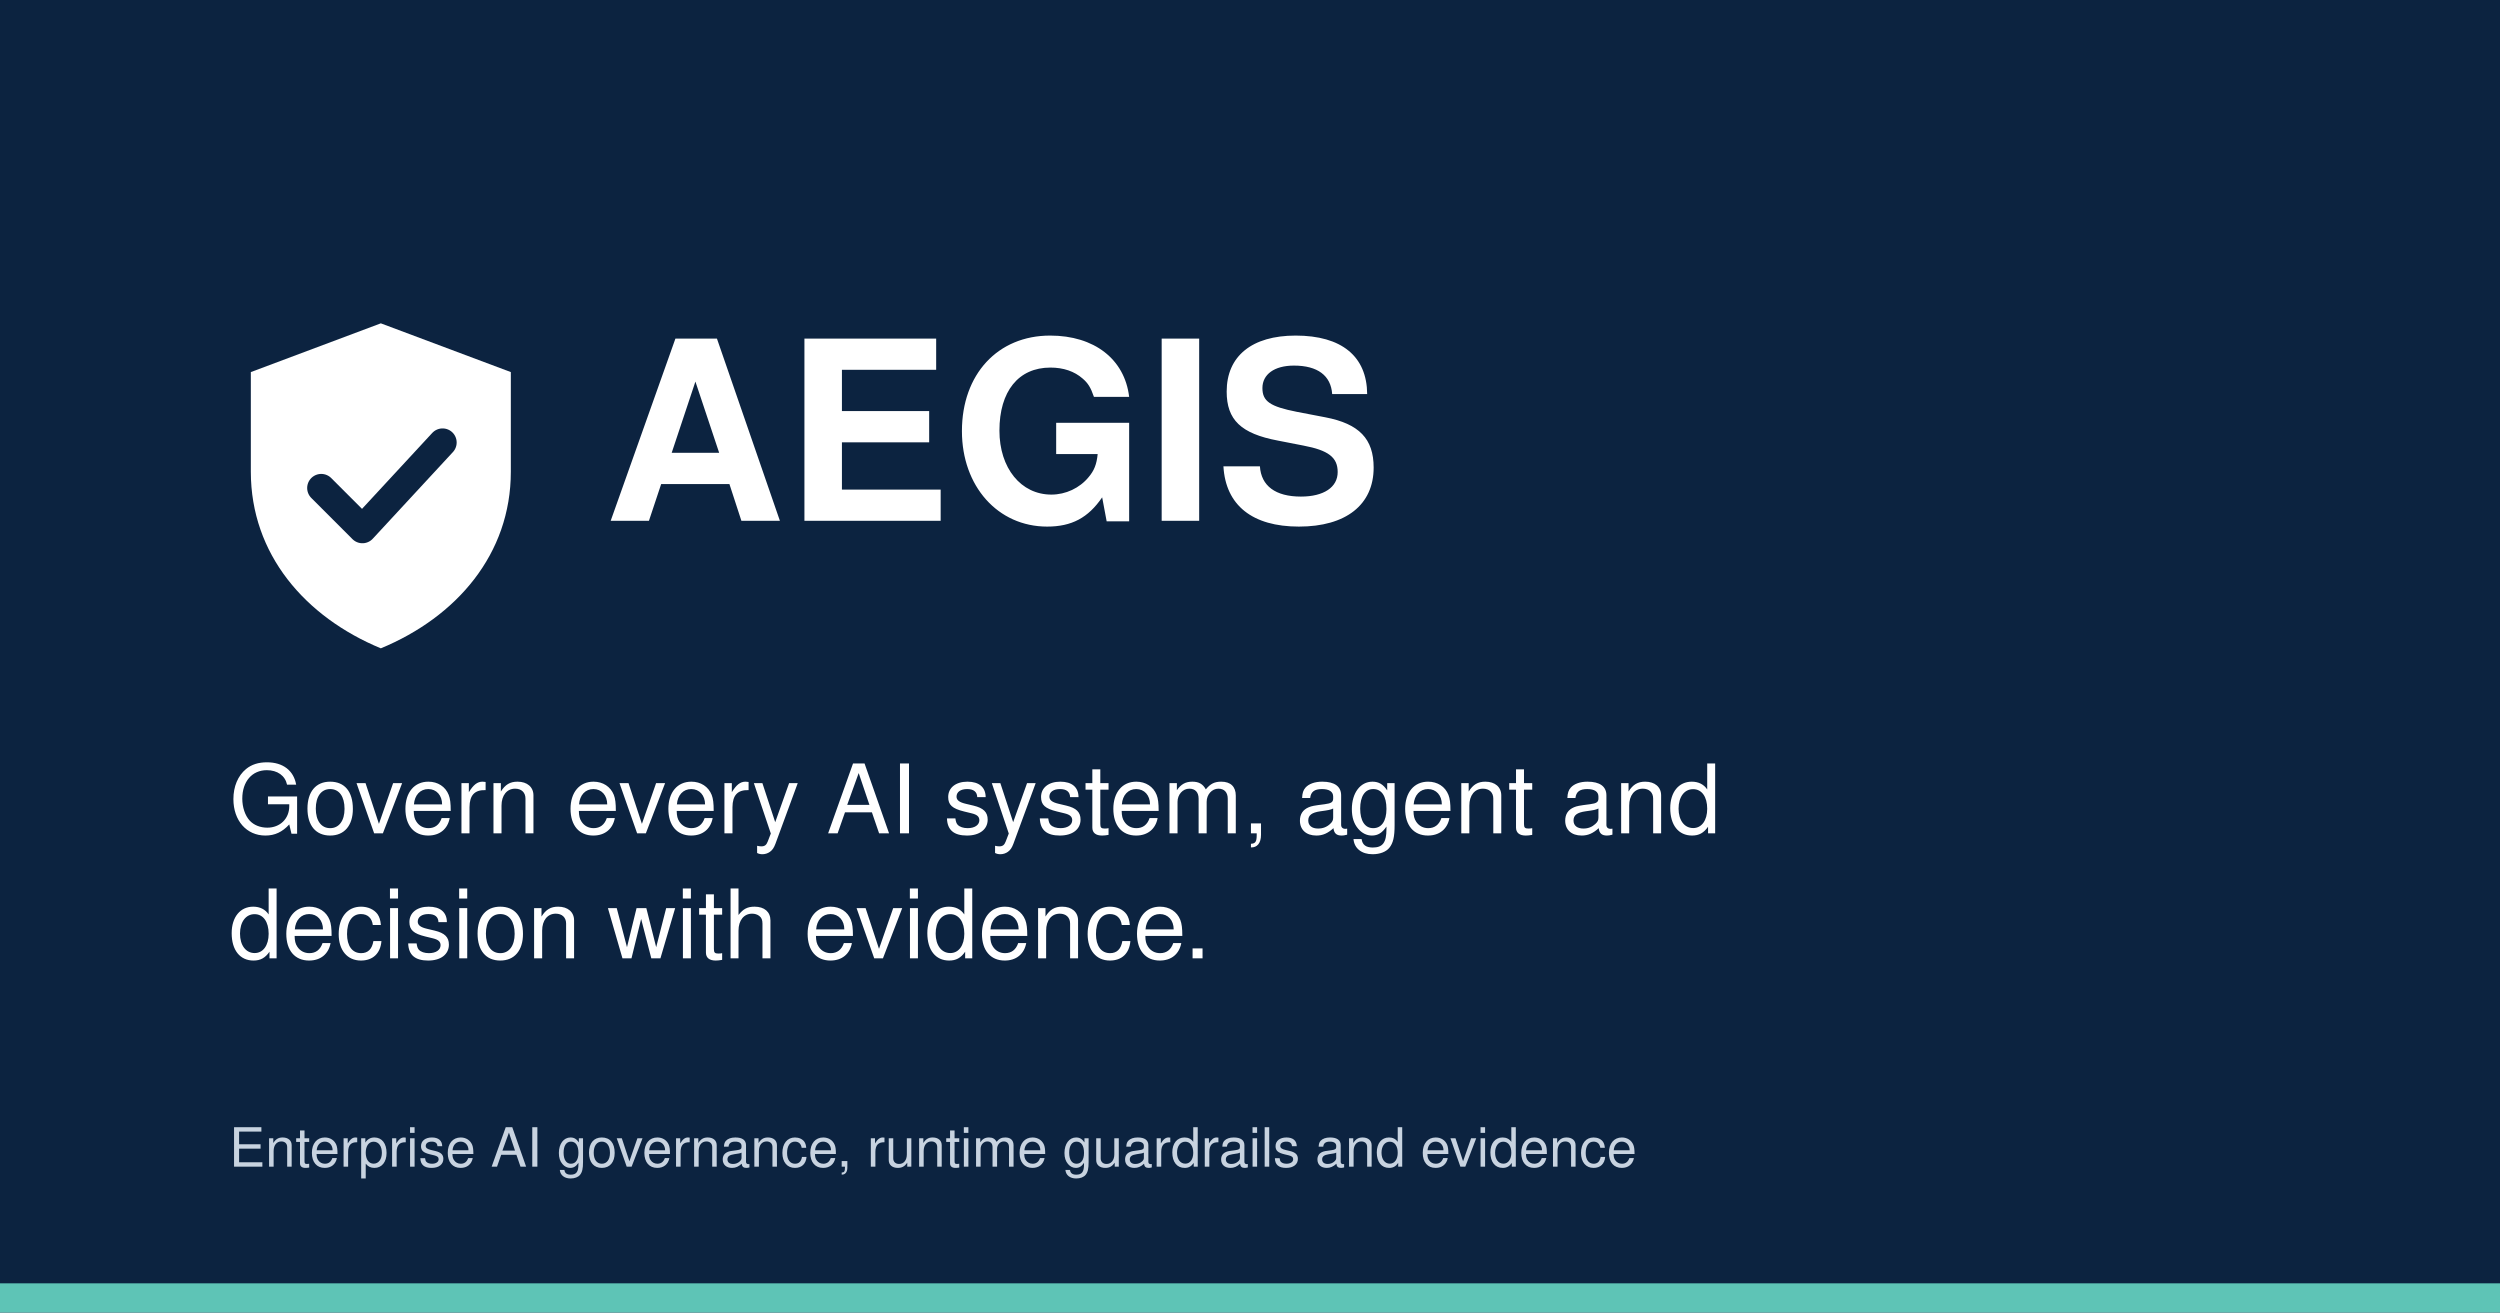
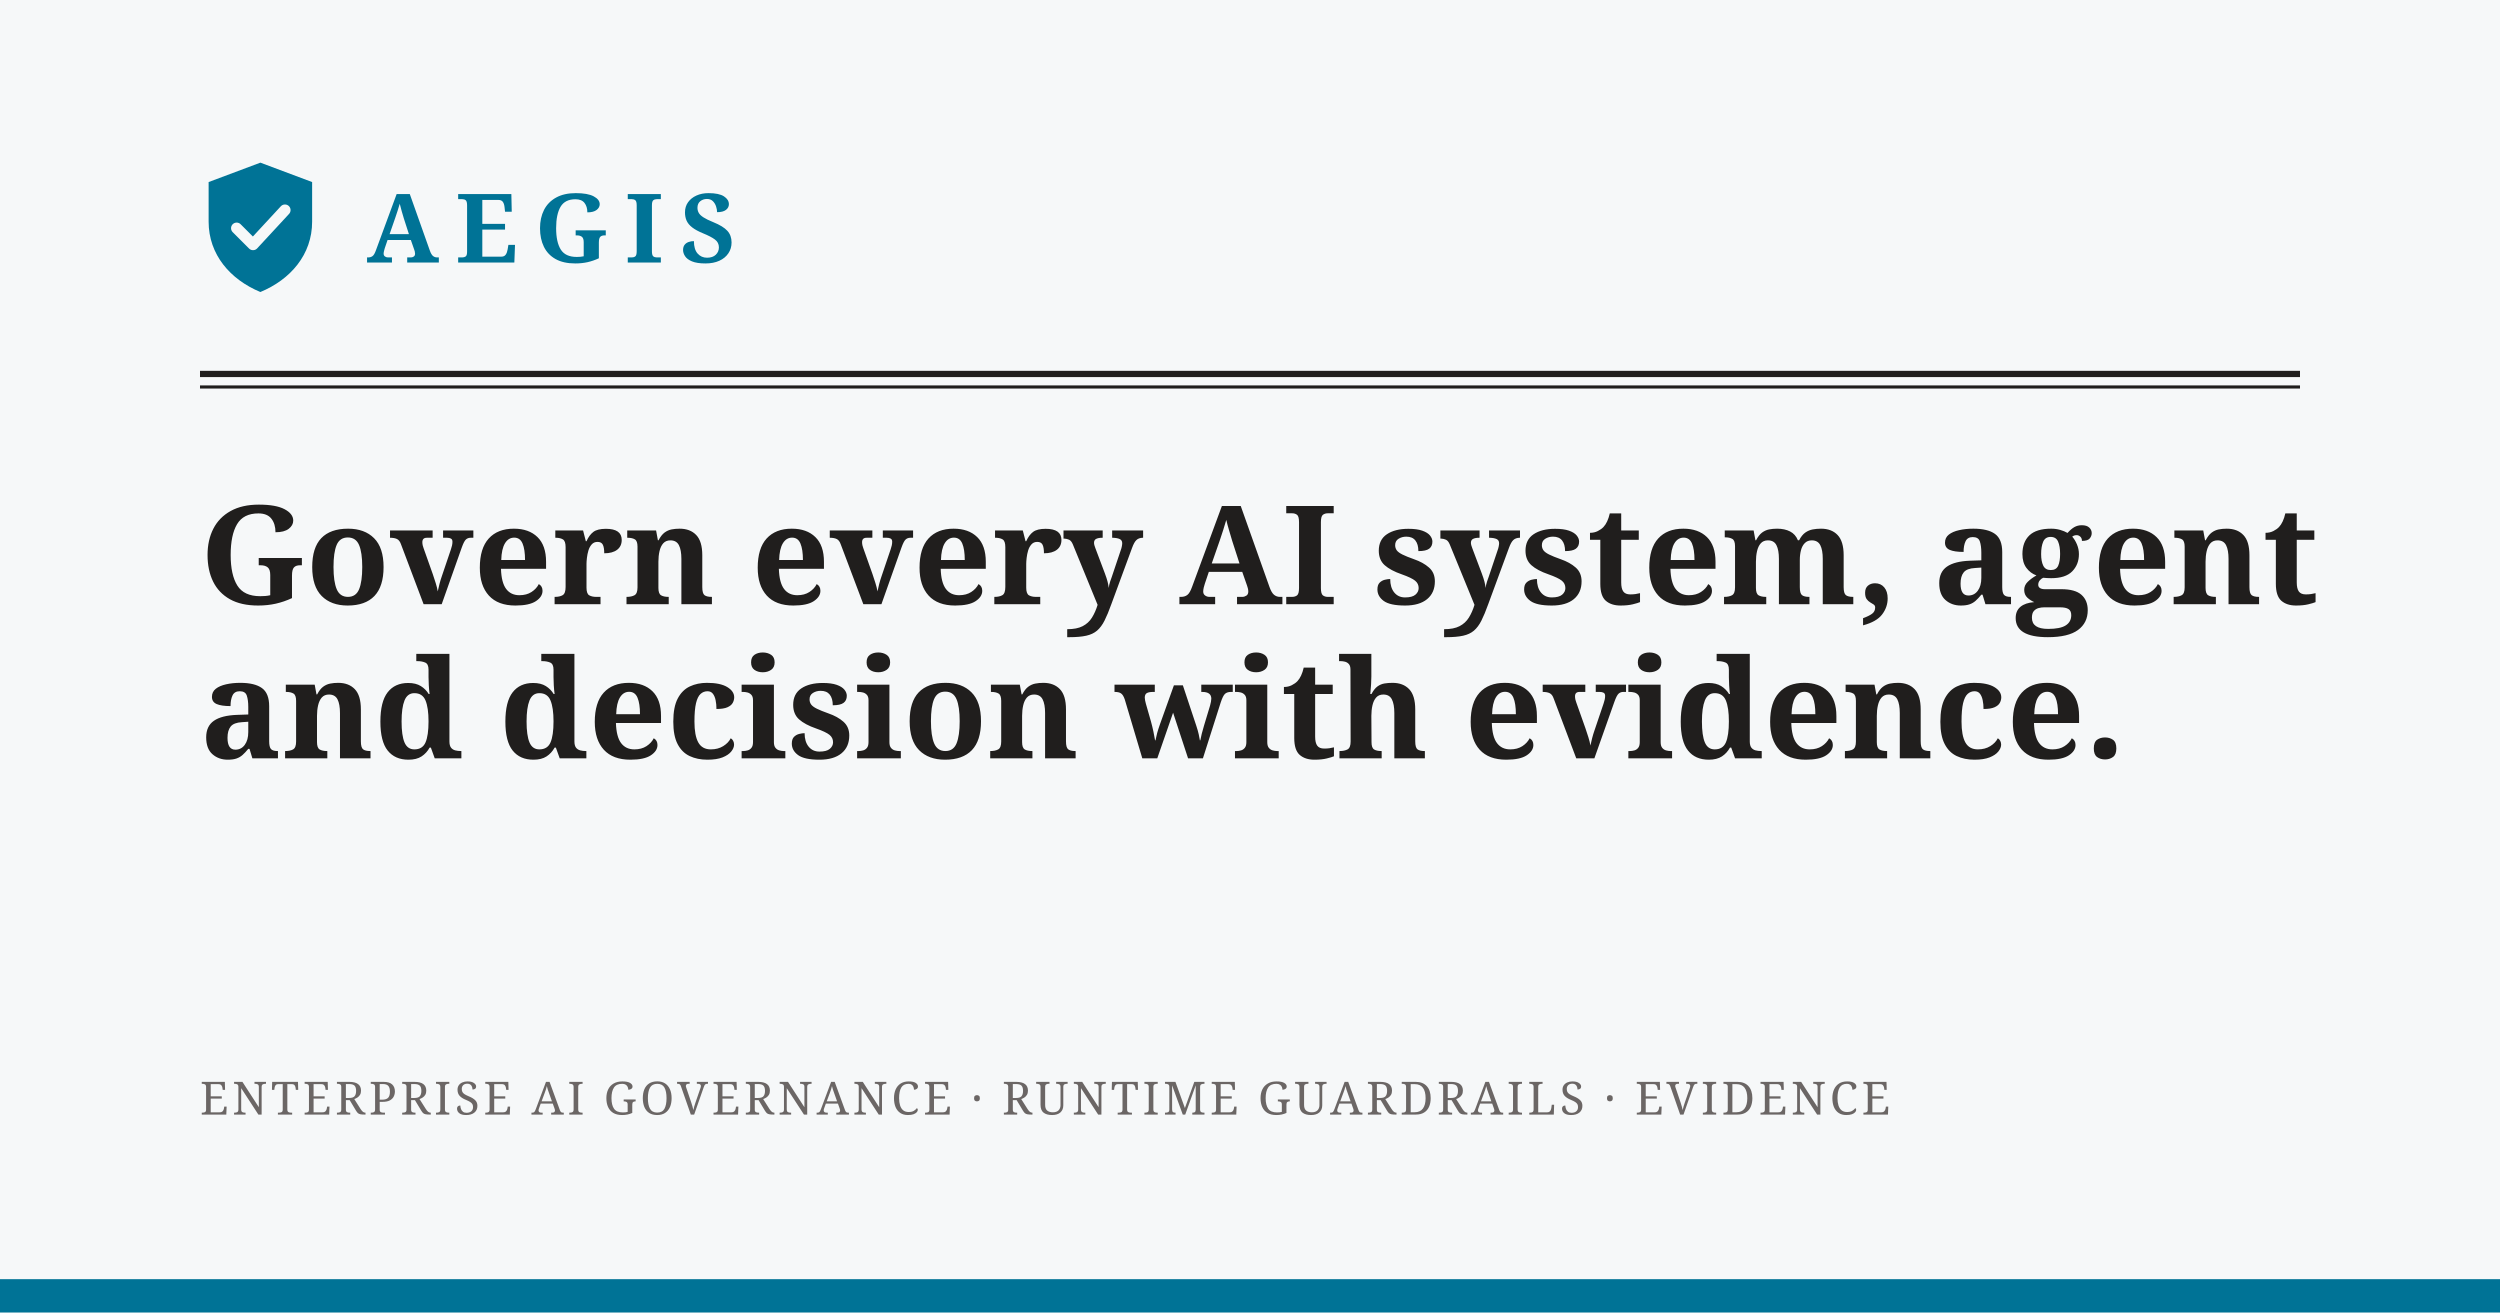
<svg xmlns="http://www.w3.org/2000/svg" width="1200" height="630" viewBox="0 0 1200 630" role="img" aria-labelledby="t">
-   <rect width="1200" height="630" fill="#0c2340" />
-   <rect y="616" width="1200" height="14" fill="#5ec4b6" />
-   <g transform="translate(110 150) scale(5.2)">
-     <path d="M14 1 26 5.5v9.2c0 7.6-5 13.4-12 16.3C7 28.1 2 22.3 2 14.7V5.5L14 1Z" fill="#fff" />
-     <path d="m8.5 16.2 3.8 3.8 7.4-8" fill="none" stroke="#0c2340" stroke-width="2.6" stroke-linecap="round" stroke-linejoin="round" />
+   <rect width="1200" height="630" fill="#f6f8f9" />
+   <rect y="614" width="1200" height="16" fill="#007396" />
+   <g transform="translate(96 76) scale(2.07)">
+     <path d="M14 1 26 5.5v9.2c0 7.6-5 13.4-12 16.3C7 28.1 2 22.3 2 14.7V5.5L14 1Z" fill="#007396" />
+     <path d="m8.5 16.2 3.8 3.8 7.4-8" fill="none" stroke="#f6f8f9" stroke-width="2.6" stroke-linecap="round" stroke-linejoin="round" />
  </g>
-   <text x="290" y="250" fill="#fff" font-family="Helvetica, Arial, sans-serif" font-weight="700" font-size="120">AEGIS</text>
-   <text x="110" y="400" fill="#fff" font-family="Helvetica, Arial, sans-serif" font-size="46">Govern every AI system, agent and</text>
-   <text x="110" y="460" fill="#fff" font-family="Helvetica, Arial, sans-serif" font-size="46">decision with evidence.</text>
-   <text x="110" y="560" fill="#c8d3e0" font-family="Helvetica, Arial, sans-serif" font-size="26">Enterprise AI governance, runtime guardrails and evidence</text>
+   <text x="176" y="126" fill="#007396" font-family="'Source Serif 4', Georgia, serif" font-weight="600" font-size="46" letter-spacing="8">AEGIS</text>
+   <rect x="96" y="178" width="1008" height="3" fill="#201e1d" />
+   <rect x="96" y="185" width="1008" height="1.5" fill="#201e1d" />
+   <text x="96" y="290" fill="#201e1d" font-family="'Source Serif 4', Georgia, serif" font-weight="600" font-size="66">Govern every AI system, agent</text>
+   <text x="96" y="364" fill="#201e1d" font-family="'Source Serif 4', Georgia, serif" font-weight="600" font-size="66">and decision with evidence.</text>
+   <text x="96" y="535" fill="#6b6665" font-family="'Source Serif 4', Georgia, serif" font-size="22" letter-spacing="1.8">ENTERPRISE AI GOVERNANCE · RUNTIME GUARDRAILS · EVIDENCE</text>
</svg>
